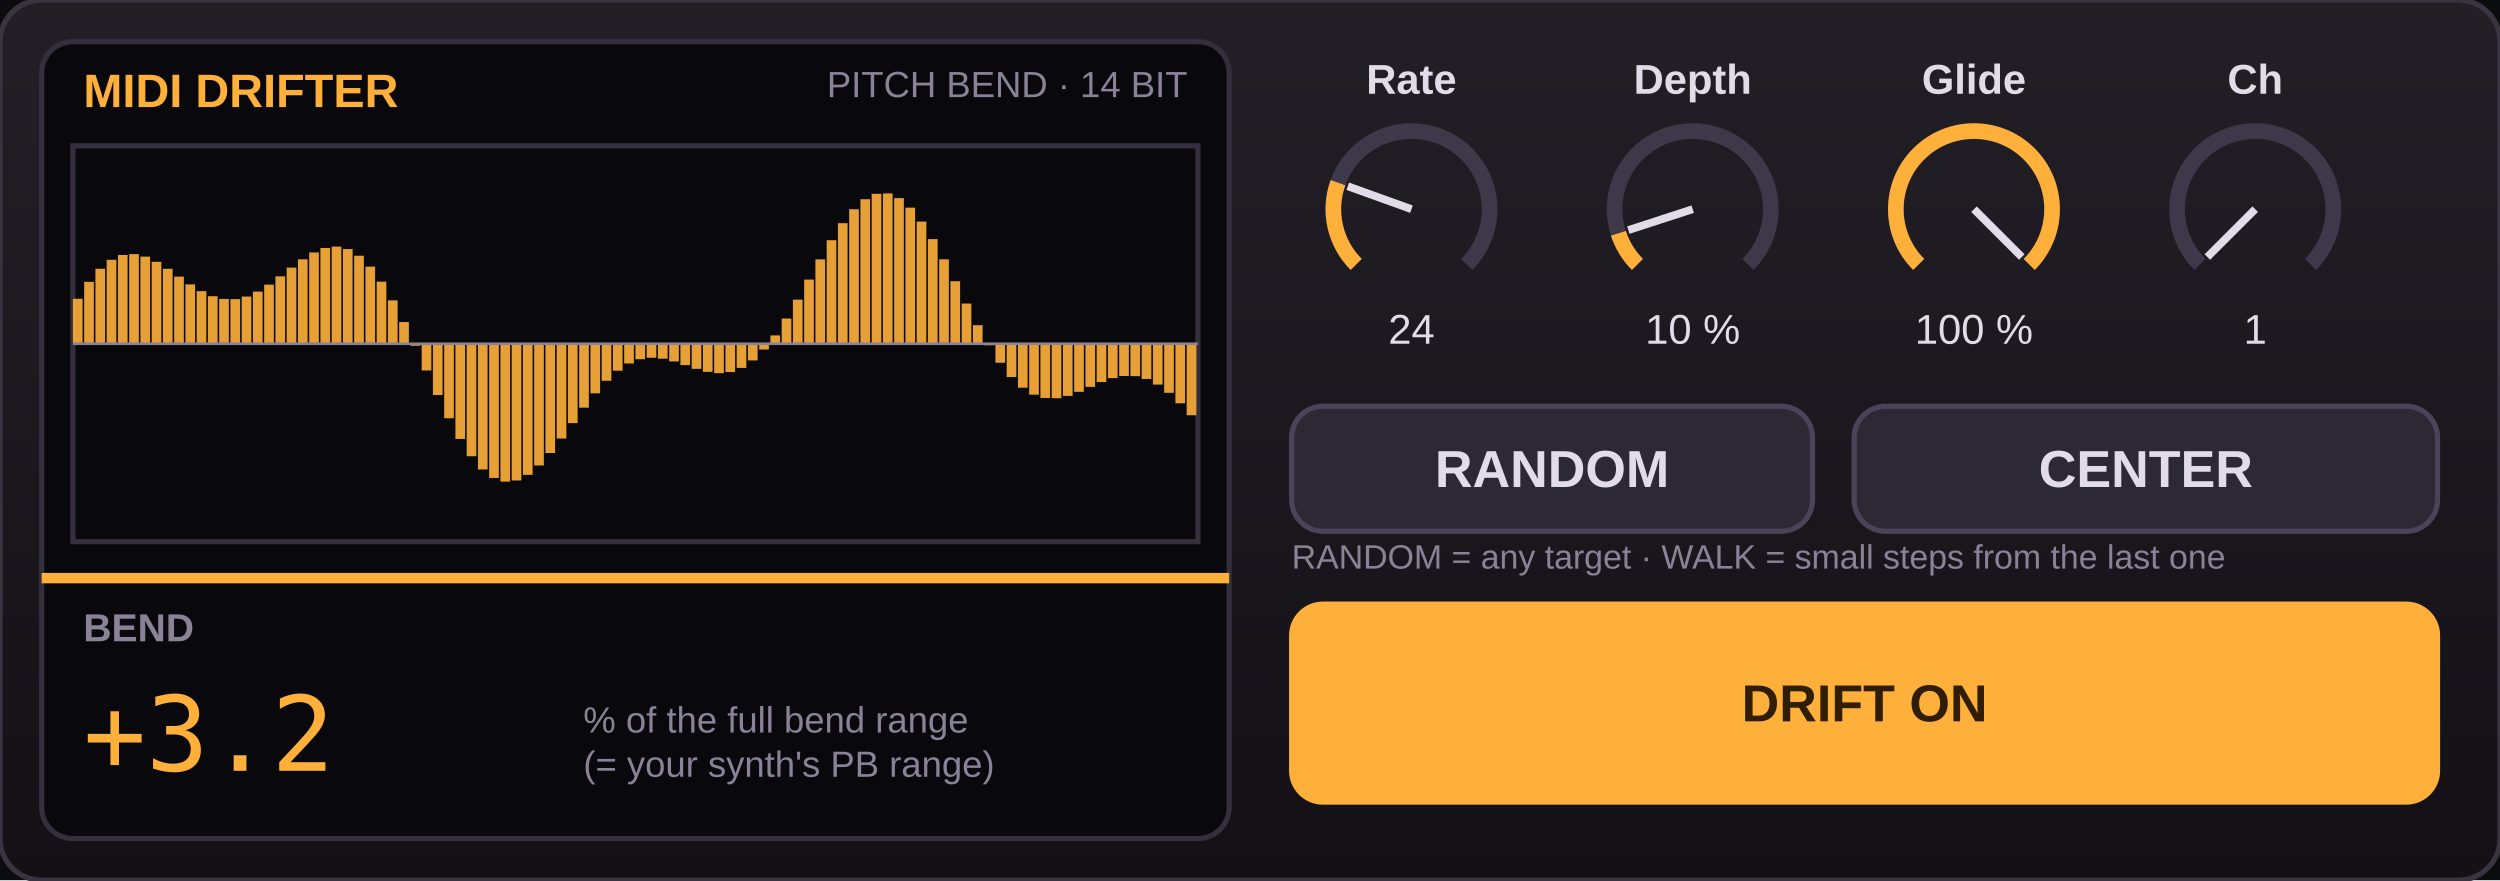
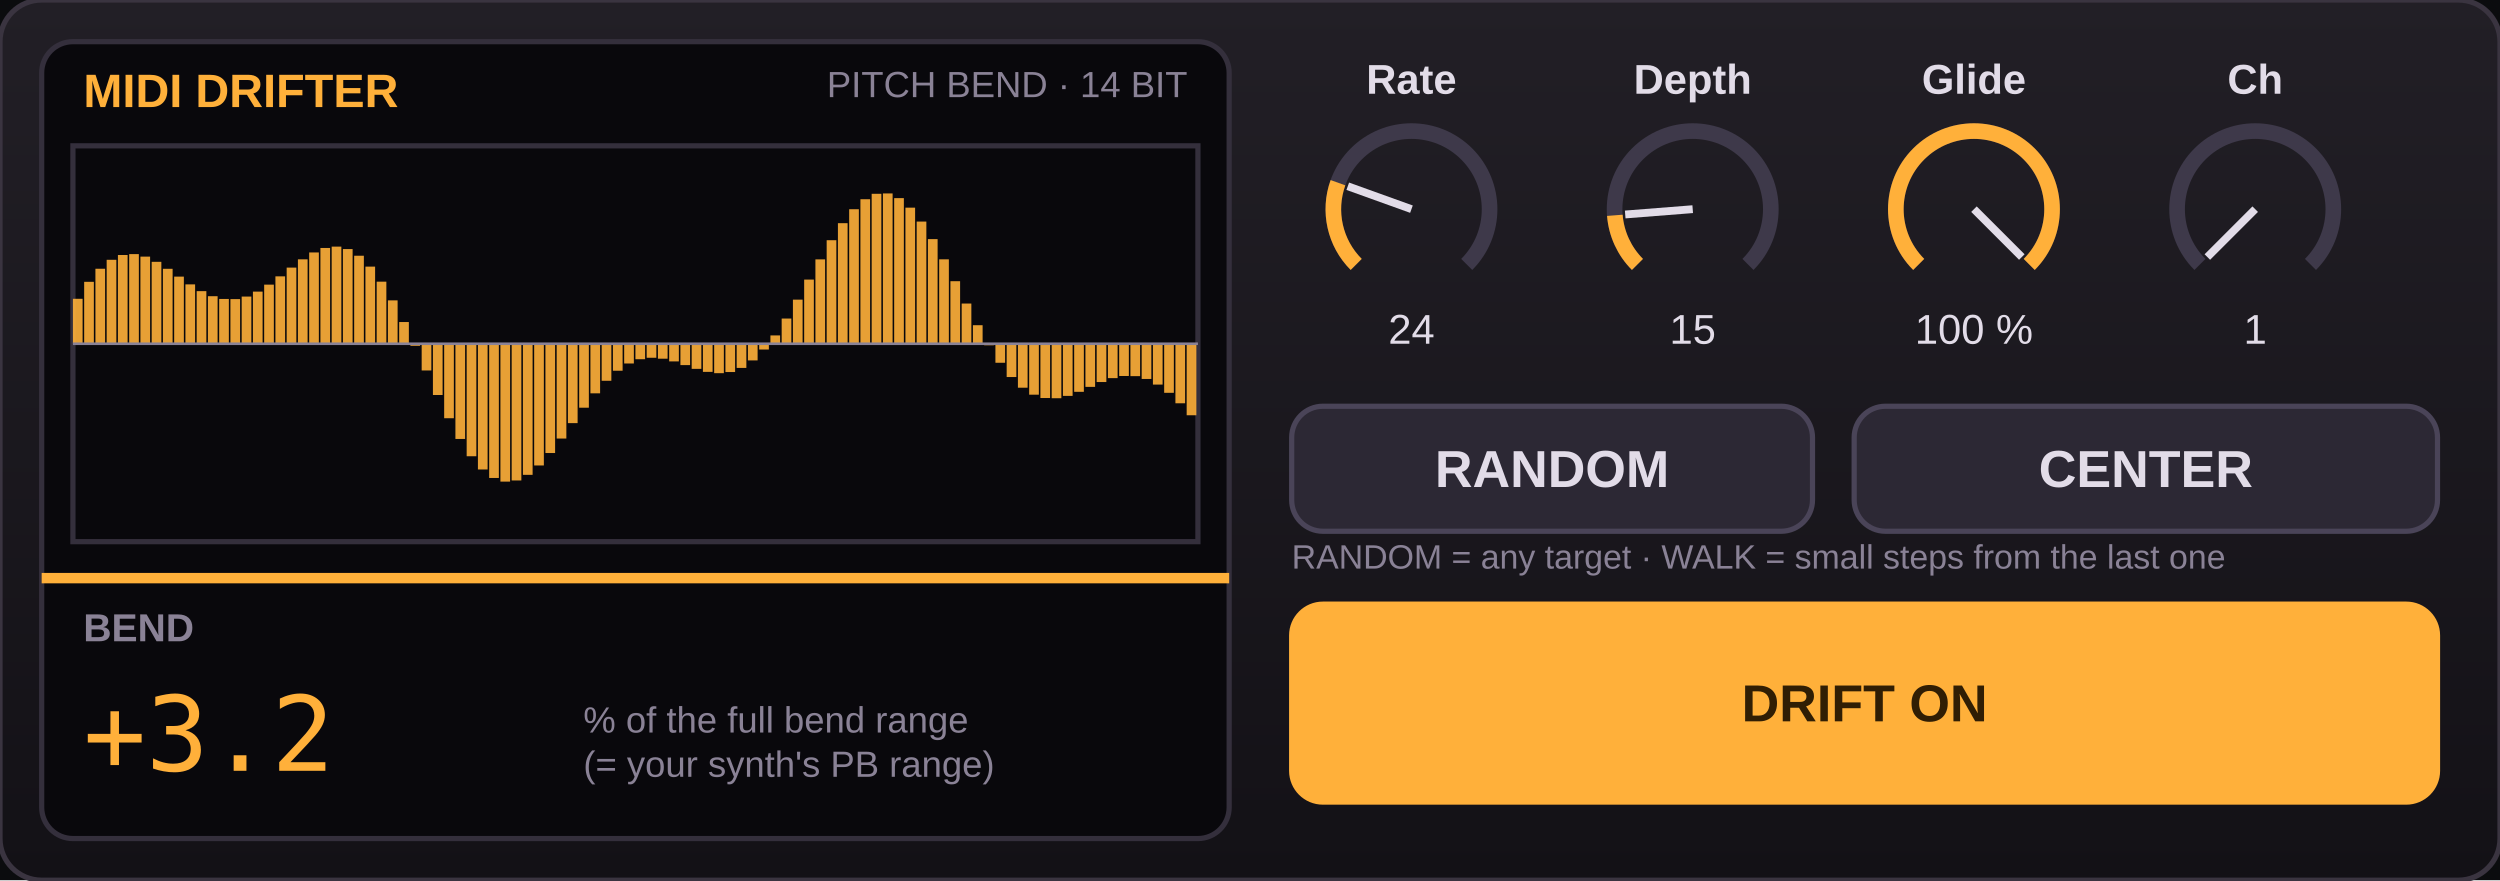
<svg xmlns="http://www.w3.org/2000/svg" width="960" height="338" viewBox="0 0 480 169">
  <defs>
    <linearGradient id="g1" x1="0" y1="0" x2="0" y2="1">
      <stop offset="0" stop-color="rgba(34,31,38,1.0)" />
      <stop offset="1" stop-color="rgba(19,17,22,1.0)" />
    </linearGradient>
  </defs>
  <rect width="480" height="169" fill="#0b0c0e" />
  <rect x="0" y="0" width="480" height="169" rx="8.0" fill="url(#g1)" stroke="rgba(58,52,64,1.0)" stroke-width="1" />
  <rect x="8" y="8" width="228" height="153" rx="6.0" fill="rgba(9,8,12,1.0)" stroke="rgba(52,47,60,1.0)" stroke-width="1" />
  <rect x="8" y="110" width="228" height="2" rx="0.0" fill="rgba(255,176,58,1.0)" />
  <text x="16" y="20.55" font-size="9.0" font-family="Arial,Helvetica,sans-serif" font-weight="bold" text-anchor="start" fill="rgba(255,176,58,1.0)">MIDI DRIFTER</text>
  <text x="228" y="18.65" font-size="7.0" font-family="Arial,Helvetica,sans-serif" font-weight="normal" text-anchor="end" fill="rgba(138,130,150,1.0)">PITCH BEND · 14 BIT</text>
  <rect x="14" y="28" width="216" height="76" fill="rgba(9,8,12,1.0)" stroke="rgba(52,47,60,1.0)" />
  <rect x="14.00" y="57.37" width="1.86" height="8.63" fill="rgba(255,176,58,1.0)" opacity="0.9" />
  <rect x="16.16" y="54.11" width="1.86" height="11.89" fill="rgba(255,176,58,1.0)" opacity="0.9" />
  <rect x="18.32" y="51.60" width="1.86" height="14.40" fill="rgba(255,176,58,1.0)" opacity="0.9" />
  <rect x="20.48" y="49.88" width="1.86" height="16.12" fill="rgba(255,176,58,1.0)" opacity="0.9" />
  <rect x="22.64" y="48.96" width="1.86" height="17.04" fill="rgba(255,176,58,1.0)" opacity="0.9" />
  <rect x="24.80" y="48.79" width="1.86" height="17.21" fill="rgba(255,176,58,1.0)" opacity="0.9" />
  <rect x="26.96" y="49.27" width="1.86" height="16.73" fill="rgba(255,176,58,1.0)" opacity="0.9" />
  <rect x="29.12" y="50.27" width="1.86" height="15.73" fill="rgba(255,176,58,1.0)" opacity="0.9" />
  <rect x="31.28" y="51.61" width="1.86" height="14.39" fill="rgba(255,176,58,1.0)" opacity="0.9" />
  <rect x="33.44" y="53.11" width="1.86" height="12.89" fill="rgba(255,176,58,1.0)" opacity="0.9" />
  <rect x="35.60" y="54.60" width="1.86" height="11.40" fill="rgba(255,176,58,1.0)" opacity="0.9" />
  <rect x="37.76" y="55.90" width="1.86" height="10.10" fill="rgba(255,176,58,1.0)" opacity="0.9" />
  <rect x="39.92" y="56.87" width="1.86" height="9.13" fill="rgba(255,176,58,1.0)" opacity="0.9" />
  <rect x="42.08" y="57.40" width="1.86" height="8.60" fill="rgba(255,176,58,1.0)" opacity="0.9" />
  <rect x="44.24" y="57.43" width="1.86" height="8.57" fill="rgba(255,176,58,1.0)" opacity="0.9" />
  <rect x="46.40" y="56.94" width="1.86" height="9.06" fill="rgba(255,176,58,1.0)" opacity="0.9" />
  <rect x="48.56" y="55.99" width="1.86" height="10.01" fill="rgba(255,176,58,1.0)" opacity="0.9" />
  <rect x="50.72" y="54.65" width="1.86" height="11.35" fill="rgba(255,176,58,1.0)" opacity="0.9" />
  <rect x="52.88" y="53.06" width="1.86" height="12.94" fill="rgba(255,176,58,1.0)" opacity="0.9" />
  <rect x="55.04" y="51.38" width="1.86" height="14.62" fill="rgba(255,176,58,1.0)" opacity="0.9" />
  <rect x="57.20" y="49.79" width="1.86" height="16.21" fill="rgba(255,176,58,1.0)" opacity="0.9" />
  <rect x="59.36" y="48.47" width="1.86" height="17.53" fill="rgba(255,176,58,1.0)" opacity="0.9" />
  <rect x="61.52" y="47.61" width="1.86" height="18.39" fill="rgba(255,176,58,1.0)" opacity="0.9" />
  <rect x="63.68" y="47.35" width="1.86" height="18.65" fill="rgba(255,176,58,1.0)" opacity="0.9" />
  <rect x="65.84" y="47.82" width="1.86" height="18.18" fill="rgba(255,176,58,1.0)" opacity="0.9" />
  <rect x="68.00" y="49.10" width="1.86" height="16.90" fill="rgba(255,176,58,1.0)" opacity="0.9" />
  <rect x="70.16" y="51.19" width="1.86" height="14.81" fill="rgba(255,176,58,1.0)" opacity="0.9" />
  <rect x="72.32" y="54.08" width="1.86" height="11.92" fill="rgba(255,176,58,1.0)" opacity="0.9" />
  <rect x="74.48" y="57.67" width="1.86" height="8.33" fill="rgba(255,176,58,1.0)" opacity="0.9" />
  <rect x="76.64" y="61.83" width="1.86" height="4.17" fill="rgba(255,176,58,1.0)" opacity="0.9" />
  <rect x="78.80" y="66.00" width="1.86" height="0.39" fill="rgba(255,176,58,1.0)" opacity="0.9" />
  <rect x="80.96" y="66.00" width="1.86" height="5.13" fill="rgba(255,176,58,1.0)" opacity="0.9" />
  <rect x="83.12" y="66.00" width="1.86" height="9.84" fill="rgba(255,176,58,1.0)" opacity="0.9" />
  <rect x="85.28" y="66.00" width="1.86" height="14.30" fill="rgba(255,176,58,1.0)" opacity="0.9" />
  <rect x="87.44" y="66.00" width="1.86" height="18.28" fill="rgba(255,176,58,1.0)" opacity="0.9" />
  <rect x="89.60" y="66.00" width="1.86" height="21.60" fill="rgba(255,176,58,1.0)" opacity="0.9" />
  <rect x="91.76" y="66.00" width="1.86" height="24.14" fill="rgba(255,176,58,1.0)" opacity="0.9" />
  <rect x="93.92" y="66.00" width="1.86" height="25.77" fill="rgba(255,176,58,1.0)" opacity="0.9" />
  <rect x="96.08" y="66.00" width="1.86" height="26.47" fill="rgba(255,176,58,1.0)" opacity="0.9" />
  <rect x="98.24" y="66.00" width="1.86" height="26.25" fill="rgba(255,176,58,1.0)" opacity="0.9" />
  <rect x="100.40" y="66.00" width="1.86" height="25.17" fill="rgba(255,176,58,1.0)" opacity="0.9" />
  <rect x="102.56" y="66.00" width="1.86" height="23.37" fill="rgba(255,176,58,1.0)" opacity="0.9" />
  <rect x="104.72" y="66.00" width="1.86" height="20.98" fill="rgba(255,176,58,1.0)" opacity="0.9" />
  <rect x="106.88" y="66.00" width="1.86" height="18.20" fill="rgba(255,176,58,1.0)" opacity="0.9" />
  <rect x="109.04" y="66.00" width="1.86" height="15.24" fill="rgba(255,176,58,1.0)" opacity="0.9" />
  <rect x="111.20" y="66.00" width="1.86" height="12.28" fill="rgba(255,176,58,1.0)" opacity="0.9" />
  <rect x="113.36" y="66.00" width="1.86" height="9.52" fill="rgba(255,176,58,1.0)" opacity="0.9" />
  <rect x="115.52" y="66.00" width="1.86" height="7.11" fill="rgba(255,176,58,1.0)" opacity="0.9" />
  <rect x="117.68" y="66.00" width="1.86" height="5.18" fill="rgba(255,176,58,1.0)" opacity="0.9" />
  <rect x="119.84" y="66.00" width="1.86" height="3.79" fill="rgba(255,176,58,1.0)" opacity="0.9" />
  <rect x="122.00" y="66.00" width="1.86" height="2.97" fill="rgba(255,176,58,1.0)" opacity="0.9" />
  <rect x="124.16" y="66.00" width="1.86" height="2.69" fill="rgba(255,176,58,1.0)" opacity="0.9" />
  <rect x="126.32" y="66.00" width="1.86" height="2.87" fill="rgba(255,176,58,1.0)" opacity="0.9" />
  <rect x="128.48" y="66.00" width="1.86" height="3.39" fill="rgba(255,176,58,1.0)" opacity="0.9" />
  <rect x="130.64" y="66.00" width="1.86" height="4.10" fill="rgba(255,176,58,1.0)" opacity="0.9" />
  <rect x="132.80" y="66.00" width="1.86" height="4.82" fill="rgba(255,176,58,1.0)" opacity="0.9" />
  <rect x="134.96" y="66.00" width="1.86" height="5.40" fill="rgba(255,176,58,1.0)" opacity="0.9" />
  <rect x="137.12" y="66.00" width="1.86" height="5.65" fill="rgba(255,176,58,1.0)" opacity="0.9" />
  <rect x="139.28" y="66.00" width="1.86" height="5.43" fill="rgba(255,176,58,1.0)" opacity="0.9" />
  <rect x="141.44" y="66.00" width="1.86" height="4.64" fill="rgba(255,176,58,1.0)" opacity="0.9" />
  <rect x="143.60" y="66.00" width="1.86" height="3.20" fill="rgba(255,176,58,1.0)" opacity="0.9" />
  <rect x="145.76" y="66.00" width="1.86" height="1.11" fill="rgba(255,176,58,1.0)" opacity="0.9" />
  <rect x="147.92" y="64.40" width="1.86" height="1.60" fill="rgba(255,176,58,1.0)" opacity="0.9" />
  <rect x="150.08" y="61.16" width="1.86" height="4.84" fill="rgba(255,176,58,1.0)" opacity="0.9" />
  <rect x="152.24" y="57.53" width="1.86" height="8.47" fill="rgba(255,176,58,1.0)" opacity="0.9" />
  <rect x="154.40" y="53.68" width="1.86" height="12.32" fill="rgba(255,176,58,1.0)" opacity="0.9" />
  <rect x="156.56" y="49.80" width="1.86" height="16.20" fill="rgba(255,176,58,1.0)" opacity="0.9" />
  <rect x="158.72" y="46.12" width="1.86" height="19.88" fill="rgba(255,176,58,1.0)" opacity="0.9" />
  <rect x="160.88" y="42.85" width="1.86" height="23.15" fill="rgba(255,176,58,1.0)" opacity="0.9" />
  <rect x="163.04" y="40.17" width="1.86" height="25.83" fill="rgba(255,176,58,1.0)" opacity="0.9" />
  <rect x="165.20" y="38.25" width="1.86" height="27.75" fill="rgba(255,176,58,1.0)" opacity="0.9" />
  <rect x="167.36" y="37.21" width="1.86" height="28.79" fill="rgba(255,176,58,1.0)" opacity="0.9" />
  <rect x="169.52" y="37.14" width="1.86" height="28.86" fill="rgba(255,176,58,1.0)" opacity="0.9" />
  <rect x="171.68" y="38.04" width="1.86" height="27.96" fill="rgba(255,176,58,1.0)" opacity="0.9" />
  <rect x="173.84" y="39.87" width="1.86" height="26.13" fill="rgba(255,176,58,1.0)" opacity="0.9" />
  <rect x="176.00" y="42.54" width="1.86" height="23.46" fill="rgba(255,176,58,1.0)" opacity="0.9" />
  <rect x="178.16" y="45.91" width="1.86" height="20.09" fill="rgba(255,176,58,1.0)" opacity="0.9" />
  <rect x="180.32" y="49.79" width="1.86" height="16.21" fill="rgba(255,176,58,1.0)" opacity="0.9" />
  <rect x="182.48" y="53.99" width="1.86" height="12.01" fill="rgba(255,176,58,1.0)" opacity="0.9" />
  <rect x="184.64" y="58.28" width="1.86" height="7.72" fill="rgba(255,176,58,1.0)" opacity="0.9" />
  <rect x="186.80" y="62.44" width="1.86" height="3.56" fill="rgba(255,176,58,1.0)" opacity="0.9" />
  <rect x="188.96" y="66.00" width="1.86" height="0.29" fill="rgba(255,176,58,1.0)" opacity="0.9" />
  <rect x="191.12" y="66.00" width="1.86" height="3.65" fill="rgba(255,176,58,1.0)" opacity="0.9" />
  <rect x="193.28" y="66.00" width="1.86" height="6.39" fill="rgba(255,176,58,1.0)" opacity="0.9" />
  <rect x="195.44" y="66.00" width="1.86" height="8.44" fill="rgba(255,176,58,1.0)" opacity="0.9" />
  <rect x="197.60" y="66.00" width="1.86" height="9.78" fill="rgba(255,176,58,1.0)" opacity="0.9" />
  <rect x="199.76" y="66.00" width="1.86" height="10.42" fill="rgba(255,176,58,1.0)" opacity="0.9" />
  <rect x="201.92" y="66.00" width="1.86" height="10.46" fill="rgba(255,176,58,1.0)" opacity="0.9" />
  <rect x="204.08" y="66.00" width="1.86" height="10.01" fill="rgba(255,176,58,1.0)" opacity="0.9" />
  <rect x="206.24" y="66.00" width="1.86" height="9.23" fill="rgba(255,176,58,1.0)" opacity="0.9" />
  <rect x="208.40" y="66.00" width="1.86" height="8.28" fill="rgba(255,176,58,1.0)" opacity="0.9" />
  <rect x="210.56" y="66.00" width="1.86" height="7.35" fill="rgba(255,176,58,1.0)" opacity="0.9" />
  <rect x="212.72" y="66.00" width="1.86" height="6.60" fill="rgba(255,176,58,1.0)" opacity="0.9" />
  <rect x="214.88" y="66.00" width="1.86" height="6.19" fill="rgba(255,176,58,1.0)" opacity="0.9" />
  <rect x="217.04" y="66.00" width="1.86" height="6.22" fill="rgba(255,176,58,1.0)" opacity="0.9" />
  <rect x="219.20" y="66.00" width="1.86" height="6.76" fill="rgba(255,176,58,1.0)" opacity="0.9" />
  <rect x="221.36" y="66.00" width="1.86" height="7.84" fill="rgba(255,176,58,1.0)" opacity="0.9" />
  <rect x="223.52" y="66.00" width="1.86" height="9.42" fill="rgba(255,176,58,1.0)" opacity="0.9" />
  <rect x="225.68" y="66.00" width="1.86" height="11.43" fill="rgba(255,176,58,1.0)" opacity="0.9" />
  <rect x="227.84" y="66.00" width="1.86" height="13.73" fill="rgba(255,176,58,1.0)" opacity="0.9" />
  <line x1="14" y1="66.0" x2="230" y2="66.0" stroke="rgba(138,130,150,1.0)" stroke-width="0.5" />
  <text x="16" y="123.125" font-size="7.5" font-family="Arial,Helvetica,sans-serif" font-weight="bold" text-anchor="start" fill="rgba(138,130,150,1.0)">BEND</text>
  <text x="16" y="148" font-size="20" font-family="Menlo,monospace" fill="rgba(255,176,58,1.0)">+3.2</text>
  <text x="112" y="140.65" font-size="7.0" font-family="Arial,Helvetica,sans-serif" font-weight="normal" text-anchor="start" fill="rgba(138,130,150,1.0)">% of the full bend range</text>
  <text x="112" y="149.15" font-size="7.0" font-family="Arial,Helvetica,sans-serif" font-weight="normal" text-anchor="start" fill="rgba(138,130,150,1.0)">(= your synth's PB range)</text>
  <path d="M260.39,50.77 A15.0,15.0 0 1 1 281.61,50.77" fill="none" stroke="rgba(62,57,74,1.0)" stroke-width="3" />
  <path d="M260.39,50.77 A15.0,15.0 0 0 1 256.89,35.08" fill="none" stroke="rgba(255,176,58,1.0)" stroke-width="3" />
  <line x1="271.0" y1="40.16" x2="258.77" y2="35.76" stroke="rgba(226,220,232,1.0)" stroke-width="1.5" />
  <text x="271.0" y="18" font-size="8" font-weight="bold" font-family="Arial,sans-serif" text-anchor="middle" fill="rgba(226,220,232,1.0)">Rate</text>
  <text x="271.0" y="66.0" font-size="8" font-family="Arial,sans-serif" text-anchor="middle" fill="rgba(226,220,232,1.0)">24</text>
  <path d="M314.39,50.77 A15.0,15.0 0 1 1 335.61,50.77" fill="none" stroke="rgba(62,57,74,1.0)" stroke-width="3" />
-   <path d="M314.39,50.77 A15.0,15.0 0 0 1 310.73,44.80" fill="none" stroke="rgba(255,176,58,1.0)" stroke-width="3" />
-   <line x1="325.0" y1="40.16" x2="312.64" y2="44.18" stroke="rgba(226,220,232,1.0)" stroke-width="1.5" />
+   <path d="M314.39,50.77 A15.0,15.0 0 0 1 310.05,41.34" fill="none" stroke="rgba(255,176,58,1.0)" stroke-width="3" />
+   <line x1="325.0" y1="40.16" x2="312.04" y2="41.18" stroke="rgba(226,220,232,1.0)" stroke-width="1.5" />
  <text x="325.0" y="18" font-size="8" font-weight="bold" font-family="Arial,sans-serif" text-anchor="middle" fill="rgba(226,220,232,1.0)">Depth</text>
-   <text x="325.0" y="66.0" font-size="8" font-family="Arial,sans-serif" text-anchor="middle" fill="rgba(226,220,232,1.0)">10 %</text>
+   <text x="325.0" y="66.0" font-size="8" font-family="Arial,sans-serif" text-anchor="middle" fill="rgba(226,220,232,1.0)">15</text>
  <path d="M368.39,50.77 A15.0,15.0 0 1 1 389.61,50.77" fill="none" stroke="rgba(62,57,74,1.0)" stroke-width="3" />
  <path d="M368.39,50.77 A15.0,15.0 0 1 1 389.61,50.77" fill="none" stroke="rgba(255,176,58,1.0)" stroke-width="3" />
  <line x1="379.0" y1="40.16" x2="388.19" y2="49.35" stroke="rgba(226,220,232,1.0)" stroke-width="1.5" />
  <text x="379.0" y="18" font-size="8" font-weight="bold" font-family="Arial,sans-serif" text-anchor="middle" fill="rgba(226,220,232,1.0)">Glide</text>
  <text x="379.0" y="66.0" font-size="8" font-family="Arial,sans-serif" text-anchor="middle" fill="rgba(226,220,232,1.0)">100 %</text>
  <path d="M422.39,50.77 A15.0,15.0 0 1 1 443.61,50.77" fill="none" stroke="rgba(62,57,74,1.0)" stroke-width="3" />
  <line x1="433.0" y1="40.16" x2="423.81" y2="49.35" stroke="rgba(226,220,232,1.0)" stroke-width="1.5" />
  <text x="433.0" y="18" font-size="8" font-weight="bold" font-family="Arial,sans-serif" text-anchor="middle" fill="rgba(226,220,232,1.0)">Ch</text>
  <text x="433.0" y="66.0" font-size="8" font-family="Arial,sans-serif" text-anchor="middle" fill="rgba(226,220,232,1.0)">1</text>
  <rect x="248" y="78" width="100" height="24" rx="6" fill="rgba(44,40,52,1.0)" stroke="rgba(74,68,88,1.0)" />
  <text x="298.0" y="93.5" font-size="10" font-weight="bold" font-family="Arial,sans-serif" text-anchor="middle" fill="rgba(226,220,232,1.0)">RANDOM</text>
  <rect x="356" y="78" width="112" height="24" rx="6" fill="rgba(44,40,52,1.0)" stroke="rgba(74,68,88,1.0)" />
  <text x="412.0" y="93.5" font-size="10" font-weight="bold" font-family="Arial,sans-serif" text-anchor="middle" fill="rgba(226,220,232,1.0)">CENTER</text>
  <rect x="248" y="116" width="220" height="38" rx="6" fill="rgba(255,176,58,1.0)" stroke="rgba(255,176,58,1.0)" />
  <text x="358.0" y="138.5" font-size="10" font-weight="bold" font-family="Arial,sans-serif" text-anchor="middle" fill="rgba(48,30,4,1.0)">DRIFT ON</text>
  <text x="248" y="109.175" font-size="6.5" font-family="Arial,Helvetica,sans-serif" font-weight="normal" text-anchor="start" fill="rgba(138,130,150,1.0)">RANDOM = any target · WALK = small steps from the last one</text>
</svg>
